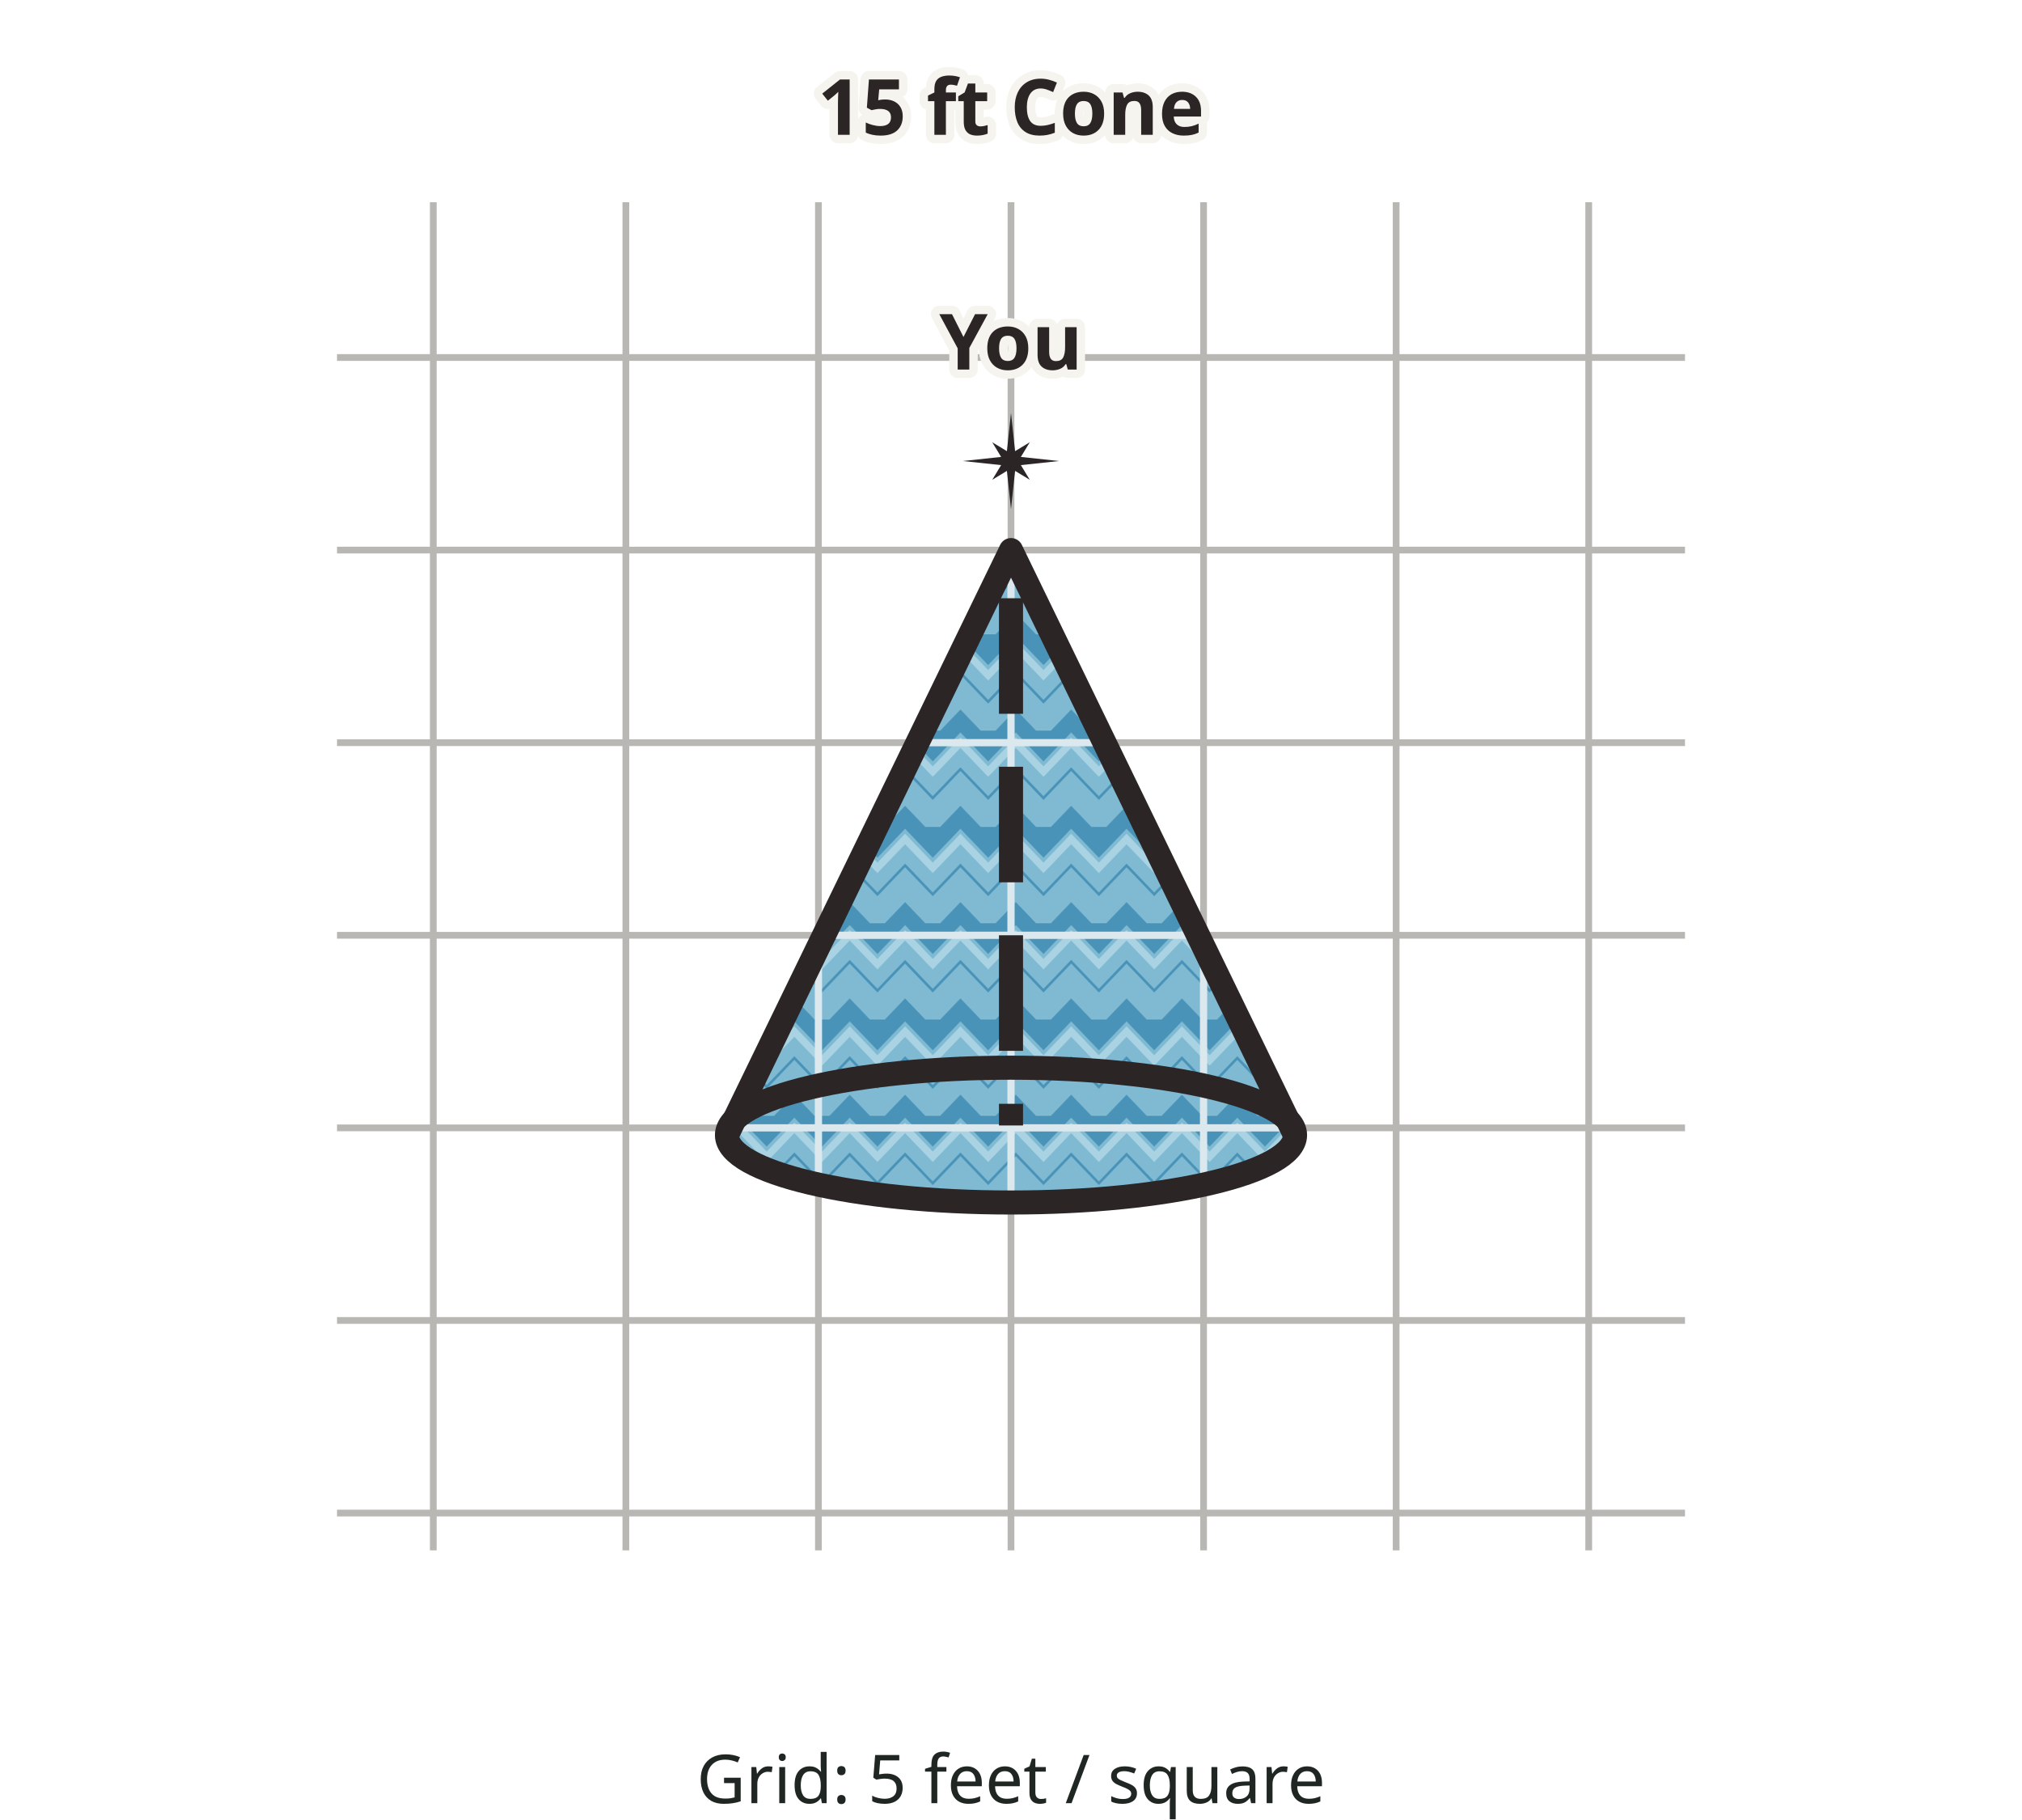
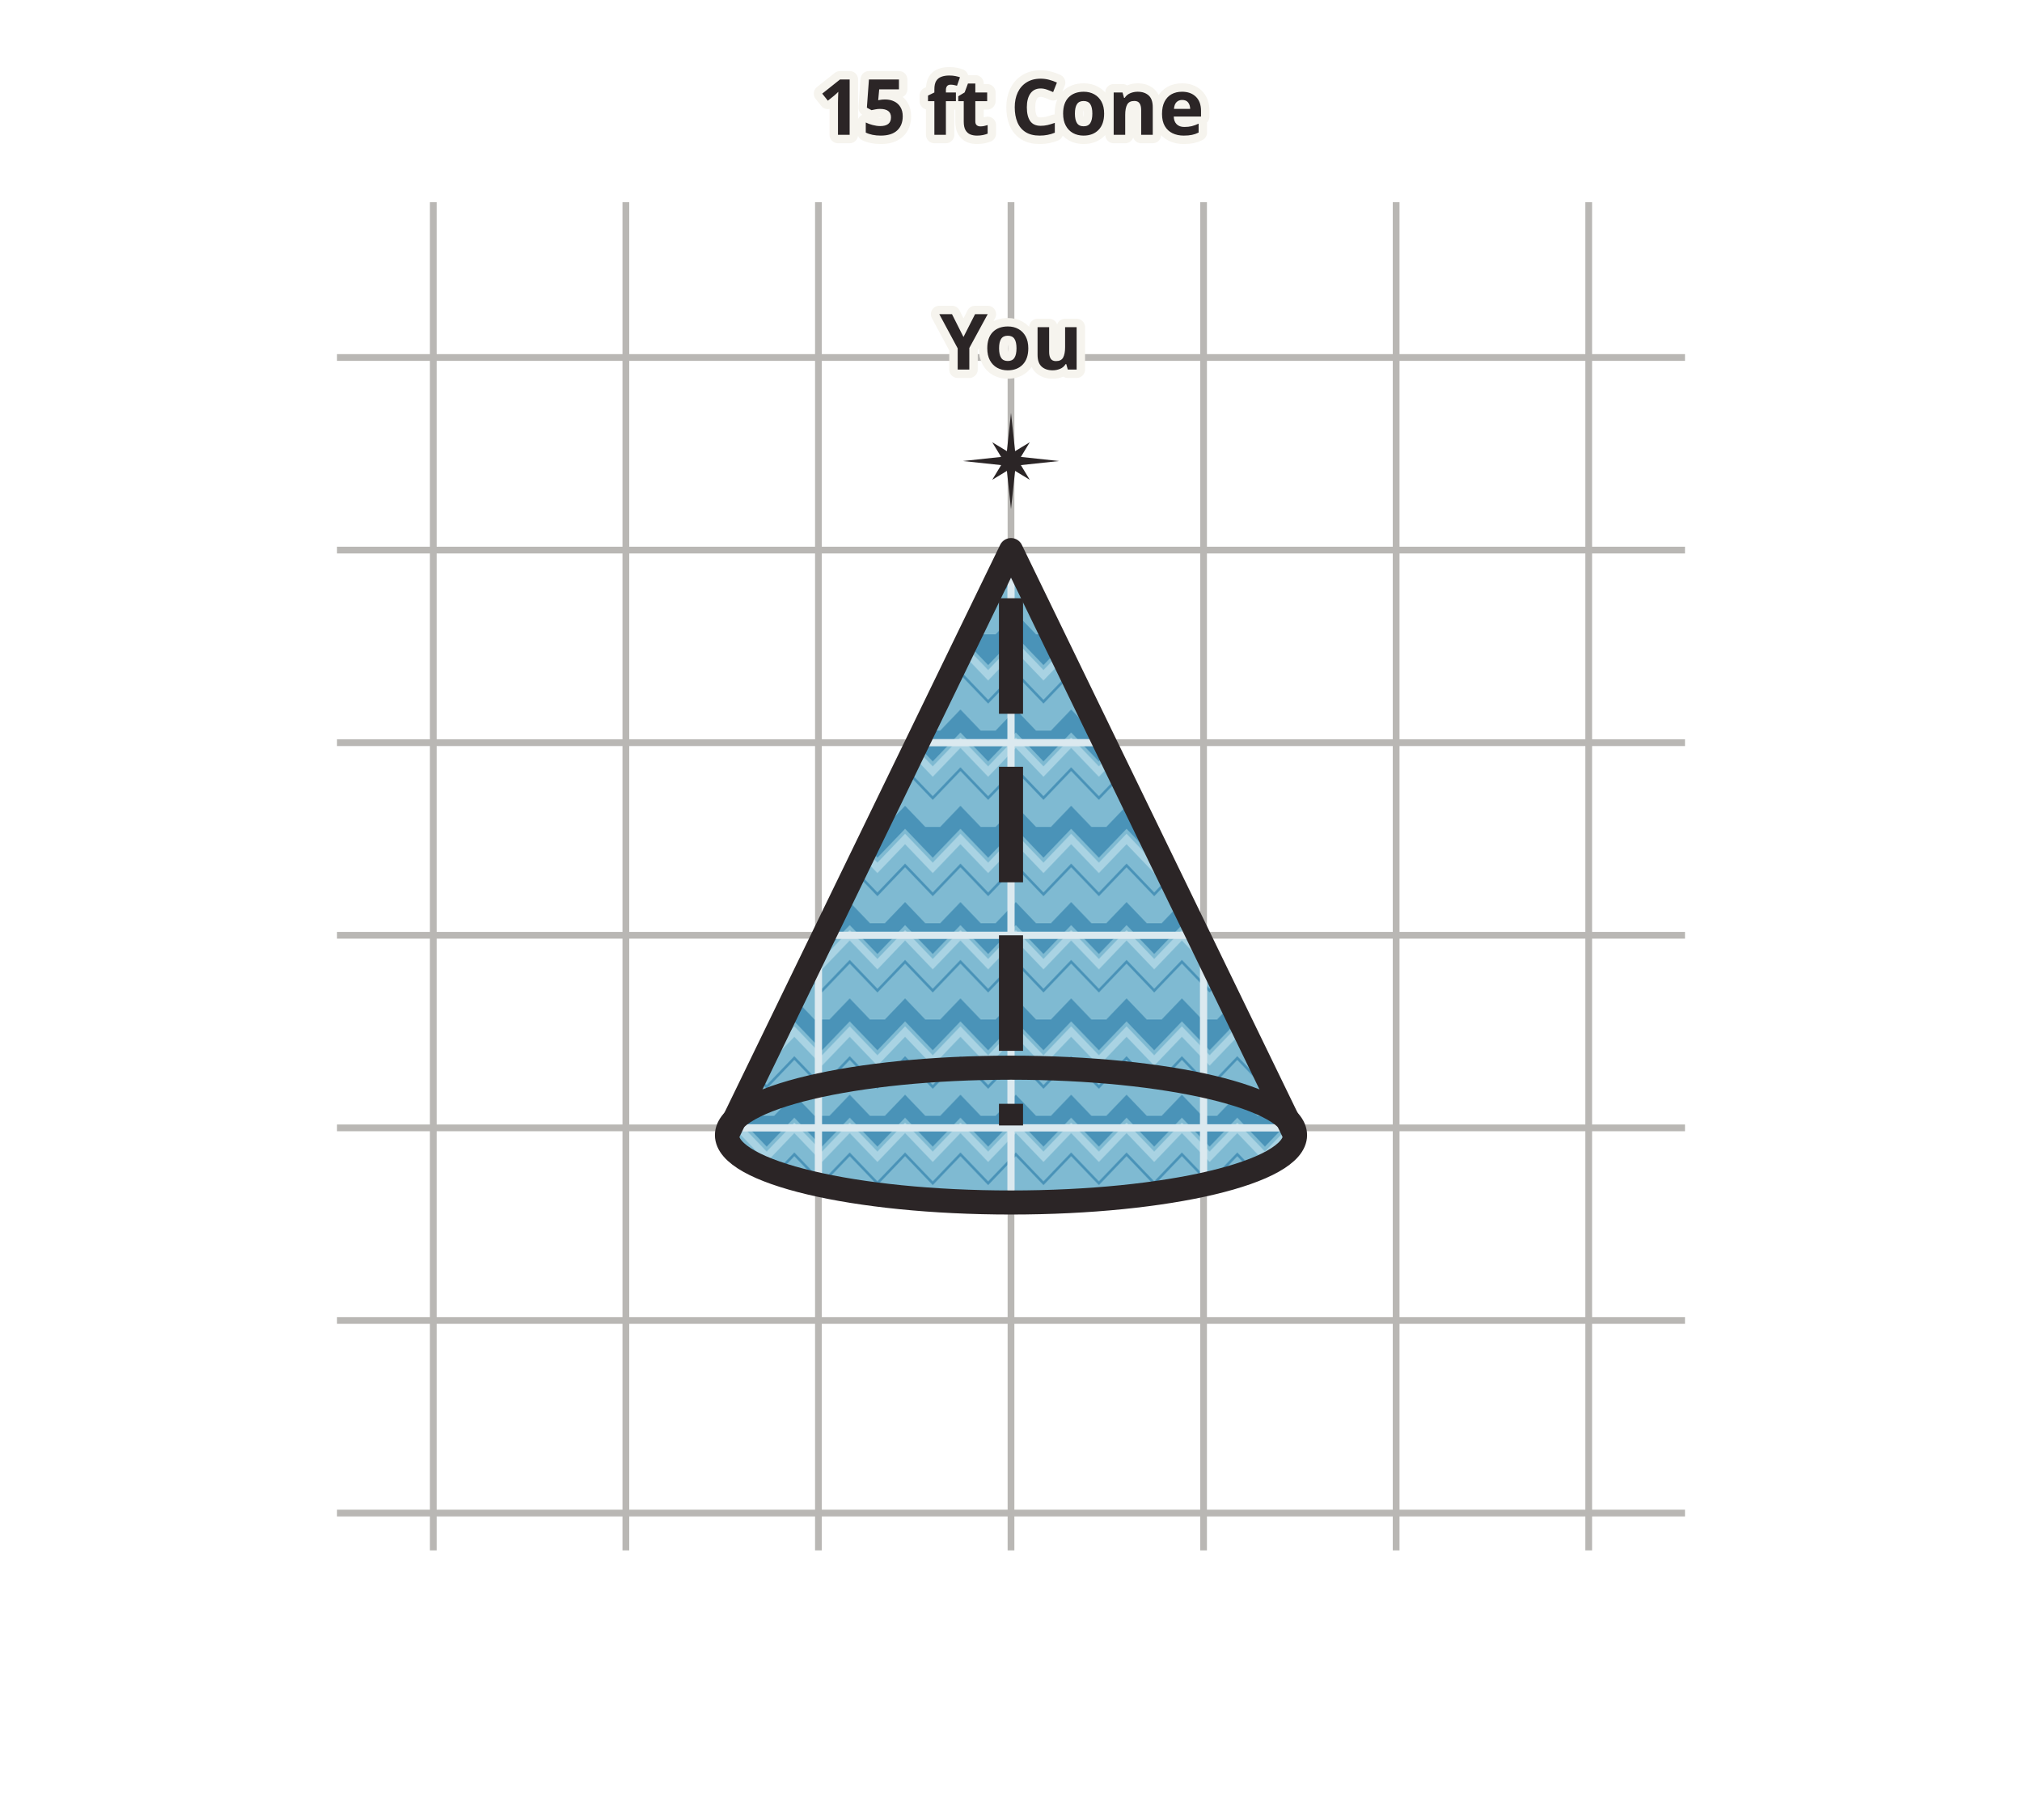
<svg xmlns="http://www.w3.org/2000/svg" viewBox="0 0 600 540" width="600" height="540" data-grid-unit="5" data-grid-step="57.142857142857146">
  <defs>
    <pattern id="chev" width="46" height="40" patternUnits="userSpaceOnUse">
      <rect width="46" height="40" fill="#4a93b8" />
      <path d="M-11.500,20 L0,8 L11.500,20 L23,8 L34.500,20 L46,8 L57.500,20" fill="none" stroke="#7fbad2" stroke-width="10" />
      <path d="M-11.500,20 L0,8 L11.500,20 L23,8 L34.500,20 L46,8 L57.500,20" fill="none" stroke="#a9d3e3" stroke-width="3" transform="translate(0,-3)" />
      <path d="M-11.500,36 L0,24 L11.500,36 L23,24 L34.500,36 L46,24 L57.500,36" fill="none" stroke="#7fbad2" stroke-width="10" />
    </pattern>
    <radialGradient id="glow">
      <stop offset="0" stop-color="#fff" stop-opacity=".9" />
      <stop offset="1" stop-color="#fff" stop-opacity="0" />
    </radialGradient>
  </defs>
  <g stroke="#b9b7b4" stroke-width="2">
    <line x1="128.571" y1="60" x2="128.571" y2="460" />
    <line x1="100" y1="106.071" x2="500" y2="106.071" />
    <line x1="185.714" y1="60" x2="185.714" y2="460" />
    <line x1="100" y1="163.214" x2="500" y2="163.214" />
    <line x1="242.857" y1="60" x2="242.857" y2="460" />
    <line x1="100" y1="220.357" x2="500" y2="220.357" />
    <line x1="300.0" y1="60" x2="300.0" y2="460" />
    <line x1="100" y1="277.5" x2="500" y2="277.5" />
    <line x1="357.143" y1="60" x2="357.143" y2="460" />
    <line x1="100" y1="334.643" x2="500" y2="334.643" />
    <line x1="414.286" y1="60" x2="414.286" y2="460" />
    <line x1="100" y1="391.786" x2="500" y2="391.786" />
    <line x1="471.429" y1="60" x2="471.429" y2="460" />
    <line x1="100" y1="448.929" x2="500" y2="448.929" />
  </g>
  <g transform="translate(300 260) scale(0.7142857) translate(-297 -300.5)">
    <clipPath id="k">
      <path d="M297,165 L179,408 A118,28 0 0 0 415,408 Z" />
    </clipPath>
    <path d="M297,165 L179,408 A118,28 0 0 0 415,408 Z" fill="url(#chev)" />
    <g clip-path="url(#k)" stroke="#dbe9ef" stroke-width="3">
      <line x1="137" y1="165" x2="137" y2="436" />
      <line x1="217" y1="165" x2="217" y2="436" />
      <line x1="297" y1="165" x2="297" y2="436" />
      <line x1="377" y1="165" x2="377" y2="436" />
      <line x1="457" y1="165" x2="457" y2="436" />
      <line x1="0" y1="245" x2="600" y2="245" />
      <line x1="0" y1="325" x2="600" y2="325" />
      <line x1="0" y1="405" x2="600" y2="405" />
      <line x1="0" y1="485" x2="600" y2="485" />
    </g>
    <path d="M179,408 L297,165 L415,408" fill="none" stroke="#2b2526" stroke-width="10" stroke-linejoin="round" />
    <ellipse cx="297" cy="408" rx="118" ry="28" fill="none" stroke="#2b2526" stroke-width="10" />
    <line x1="297" y1="185" x2="297" y2="404" stroke="#2b2526" stroke-width="10" stroke-dasharray="48 22" />
    <polygon points="297.0,108.0 298.7,123.9 304.8,120.2 301.1,126.3 317.0,128.0 301.1,129.7 304.8,135.8 298.7,132.1 297.0,148.0 295.3,132.1 289.2,135.8 292.9,129.7 277.0,128.0 292.9,126.3 289.2,120.2 295.3,123.9" fill="#2b2526" />
  </g>
  <text x="300.0" y="109.643" font-size="23" text-anchor="middle" fill="#2b2526" stroke="#f6f4ee" stroke-width="5" paint-order="stroke" stroke-linejoin="round" font-family="Molengo, 'Trebuchet MS', sans-serif" font-weight="bold">You</text>
  <text x="300" y="40" font-size="23" text-anchor="middle" fill="#2b2526" stroke="#f6f4ee" stroke-width="5" paint-order="stroke" stroke-linejoin="round" font-family="Molengo, 'Trebuchet MS', sans-serif" font-weight="bold">15 ft Cone</text>
-   <text x="300" y="535" text-anchor="middle" font-size="20" fill="#202622" font-family="sans-serif">Grid: 5 feet / square</text>
</svg>
